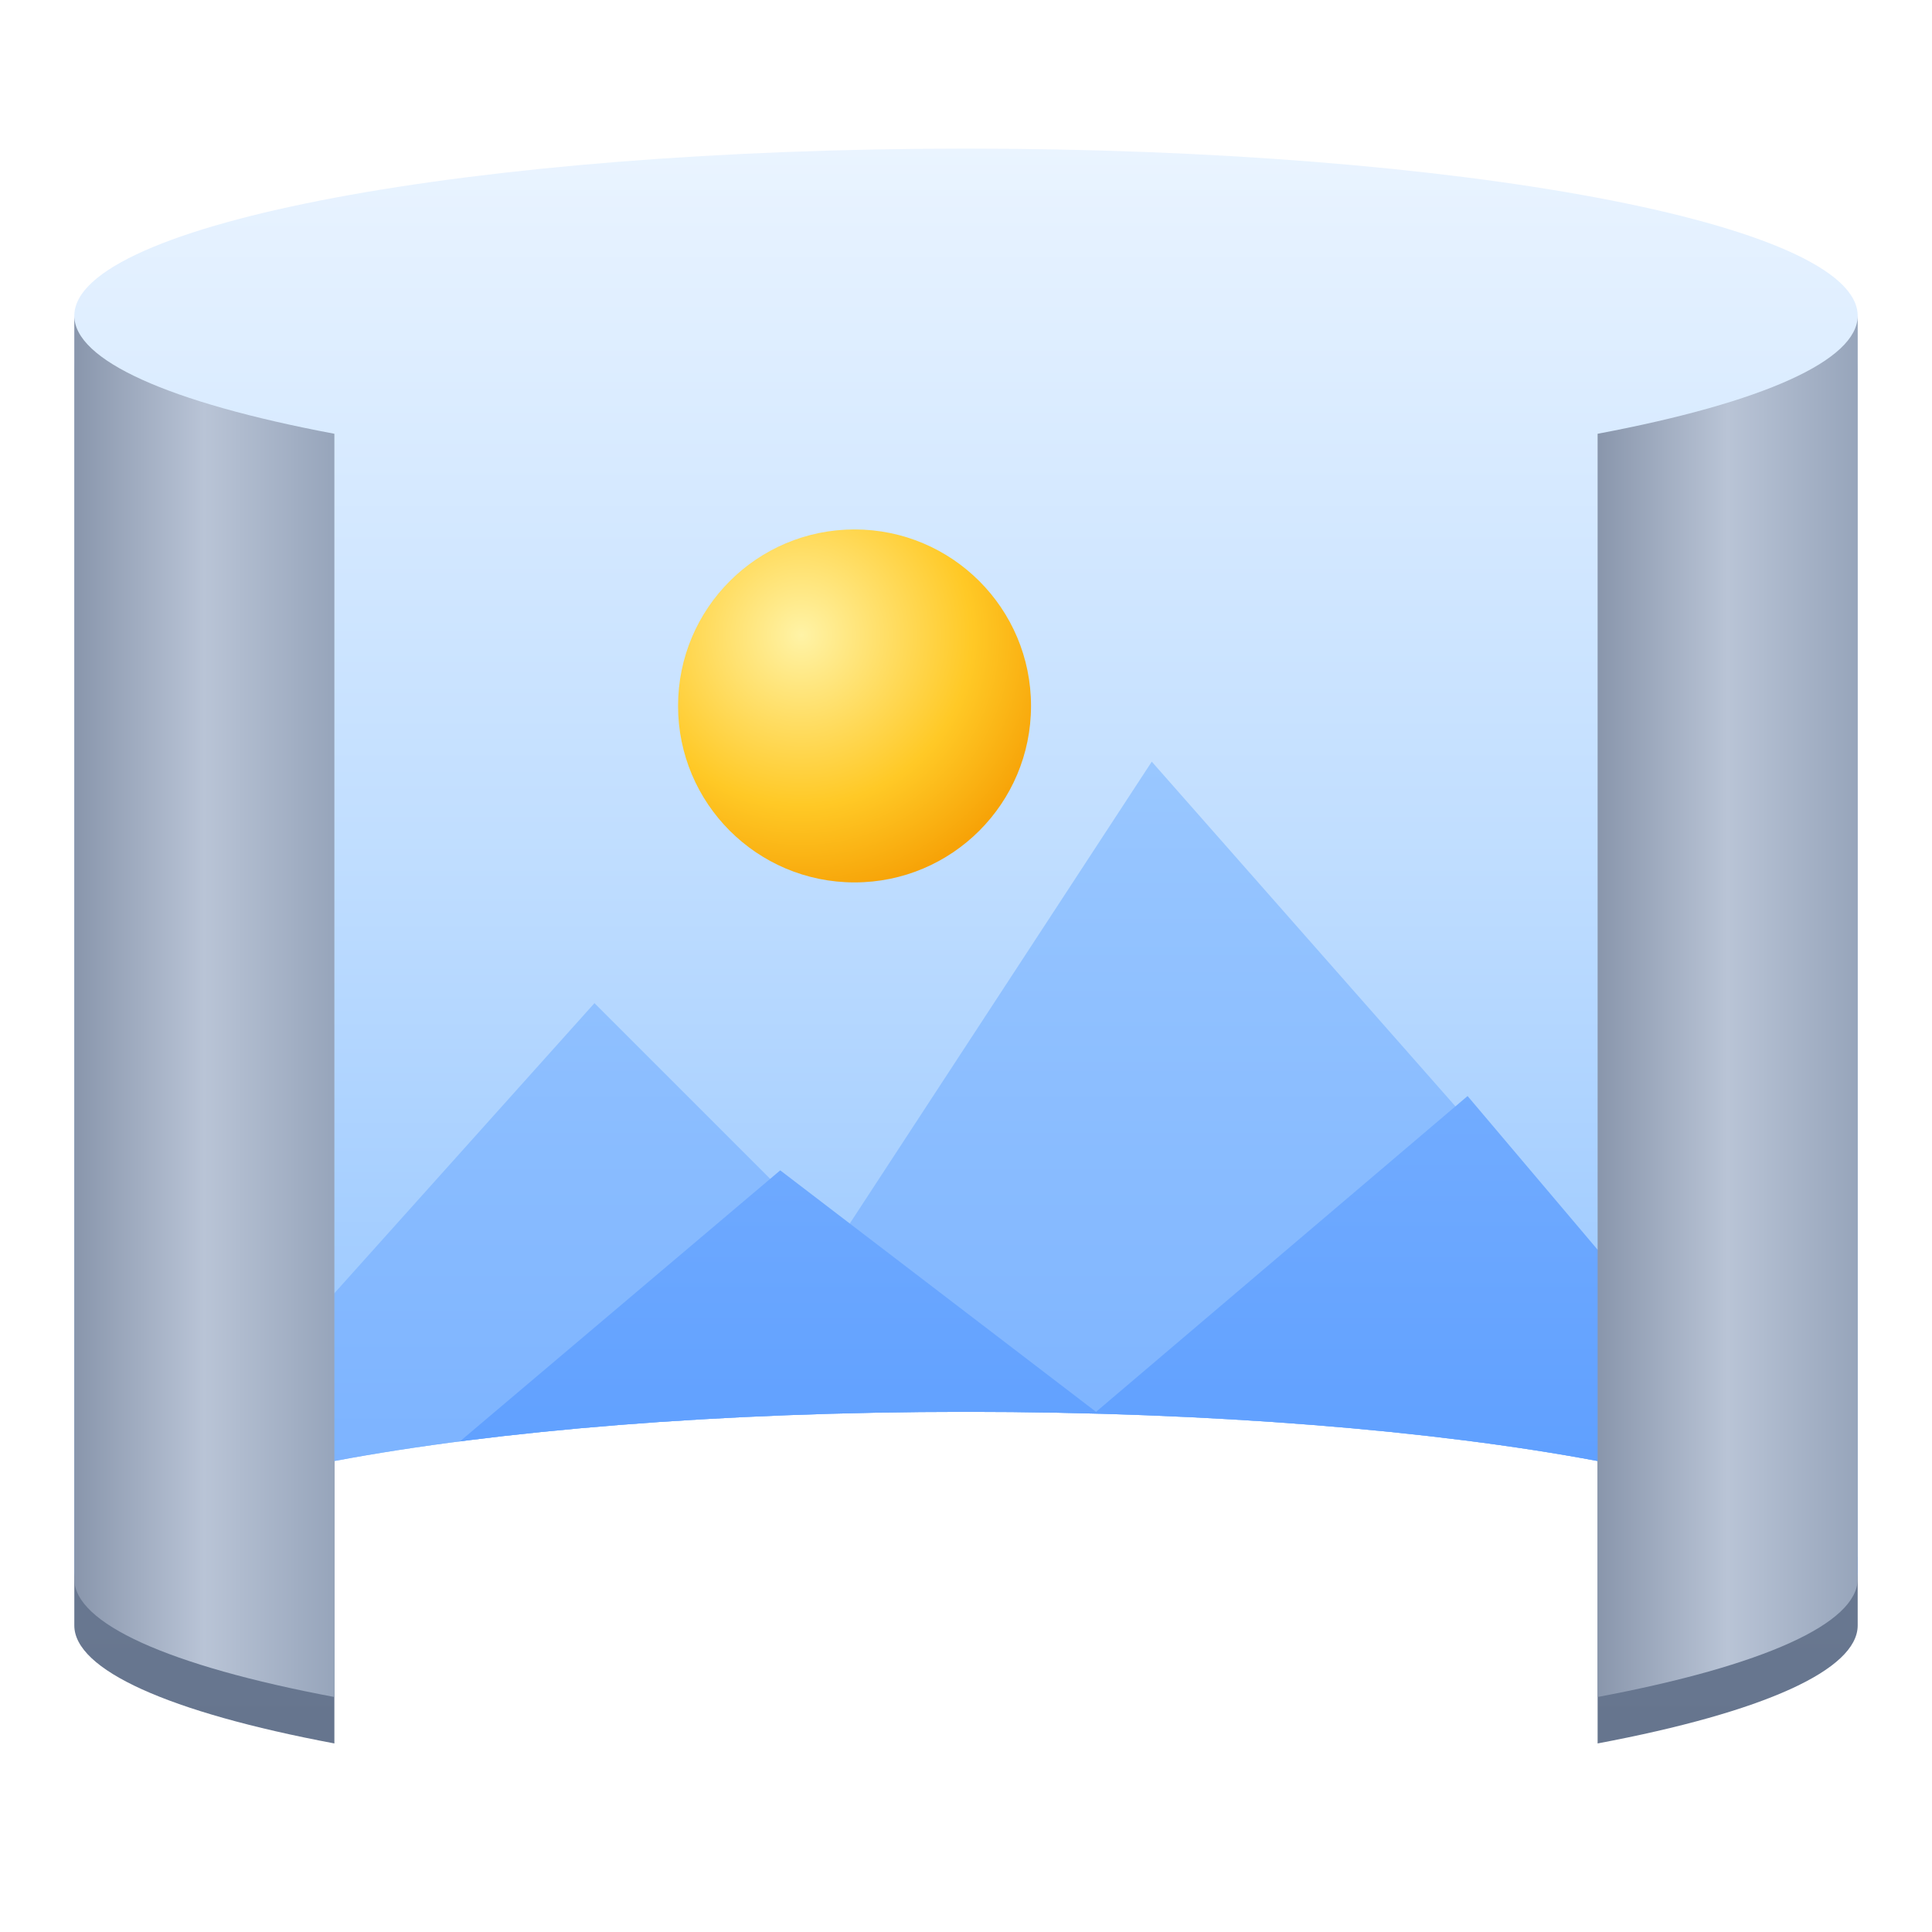
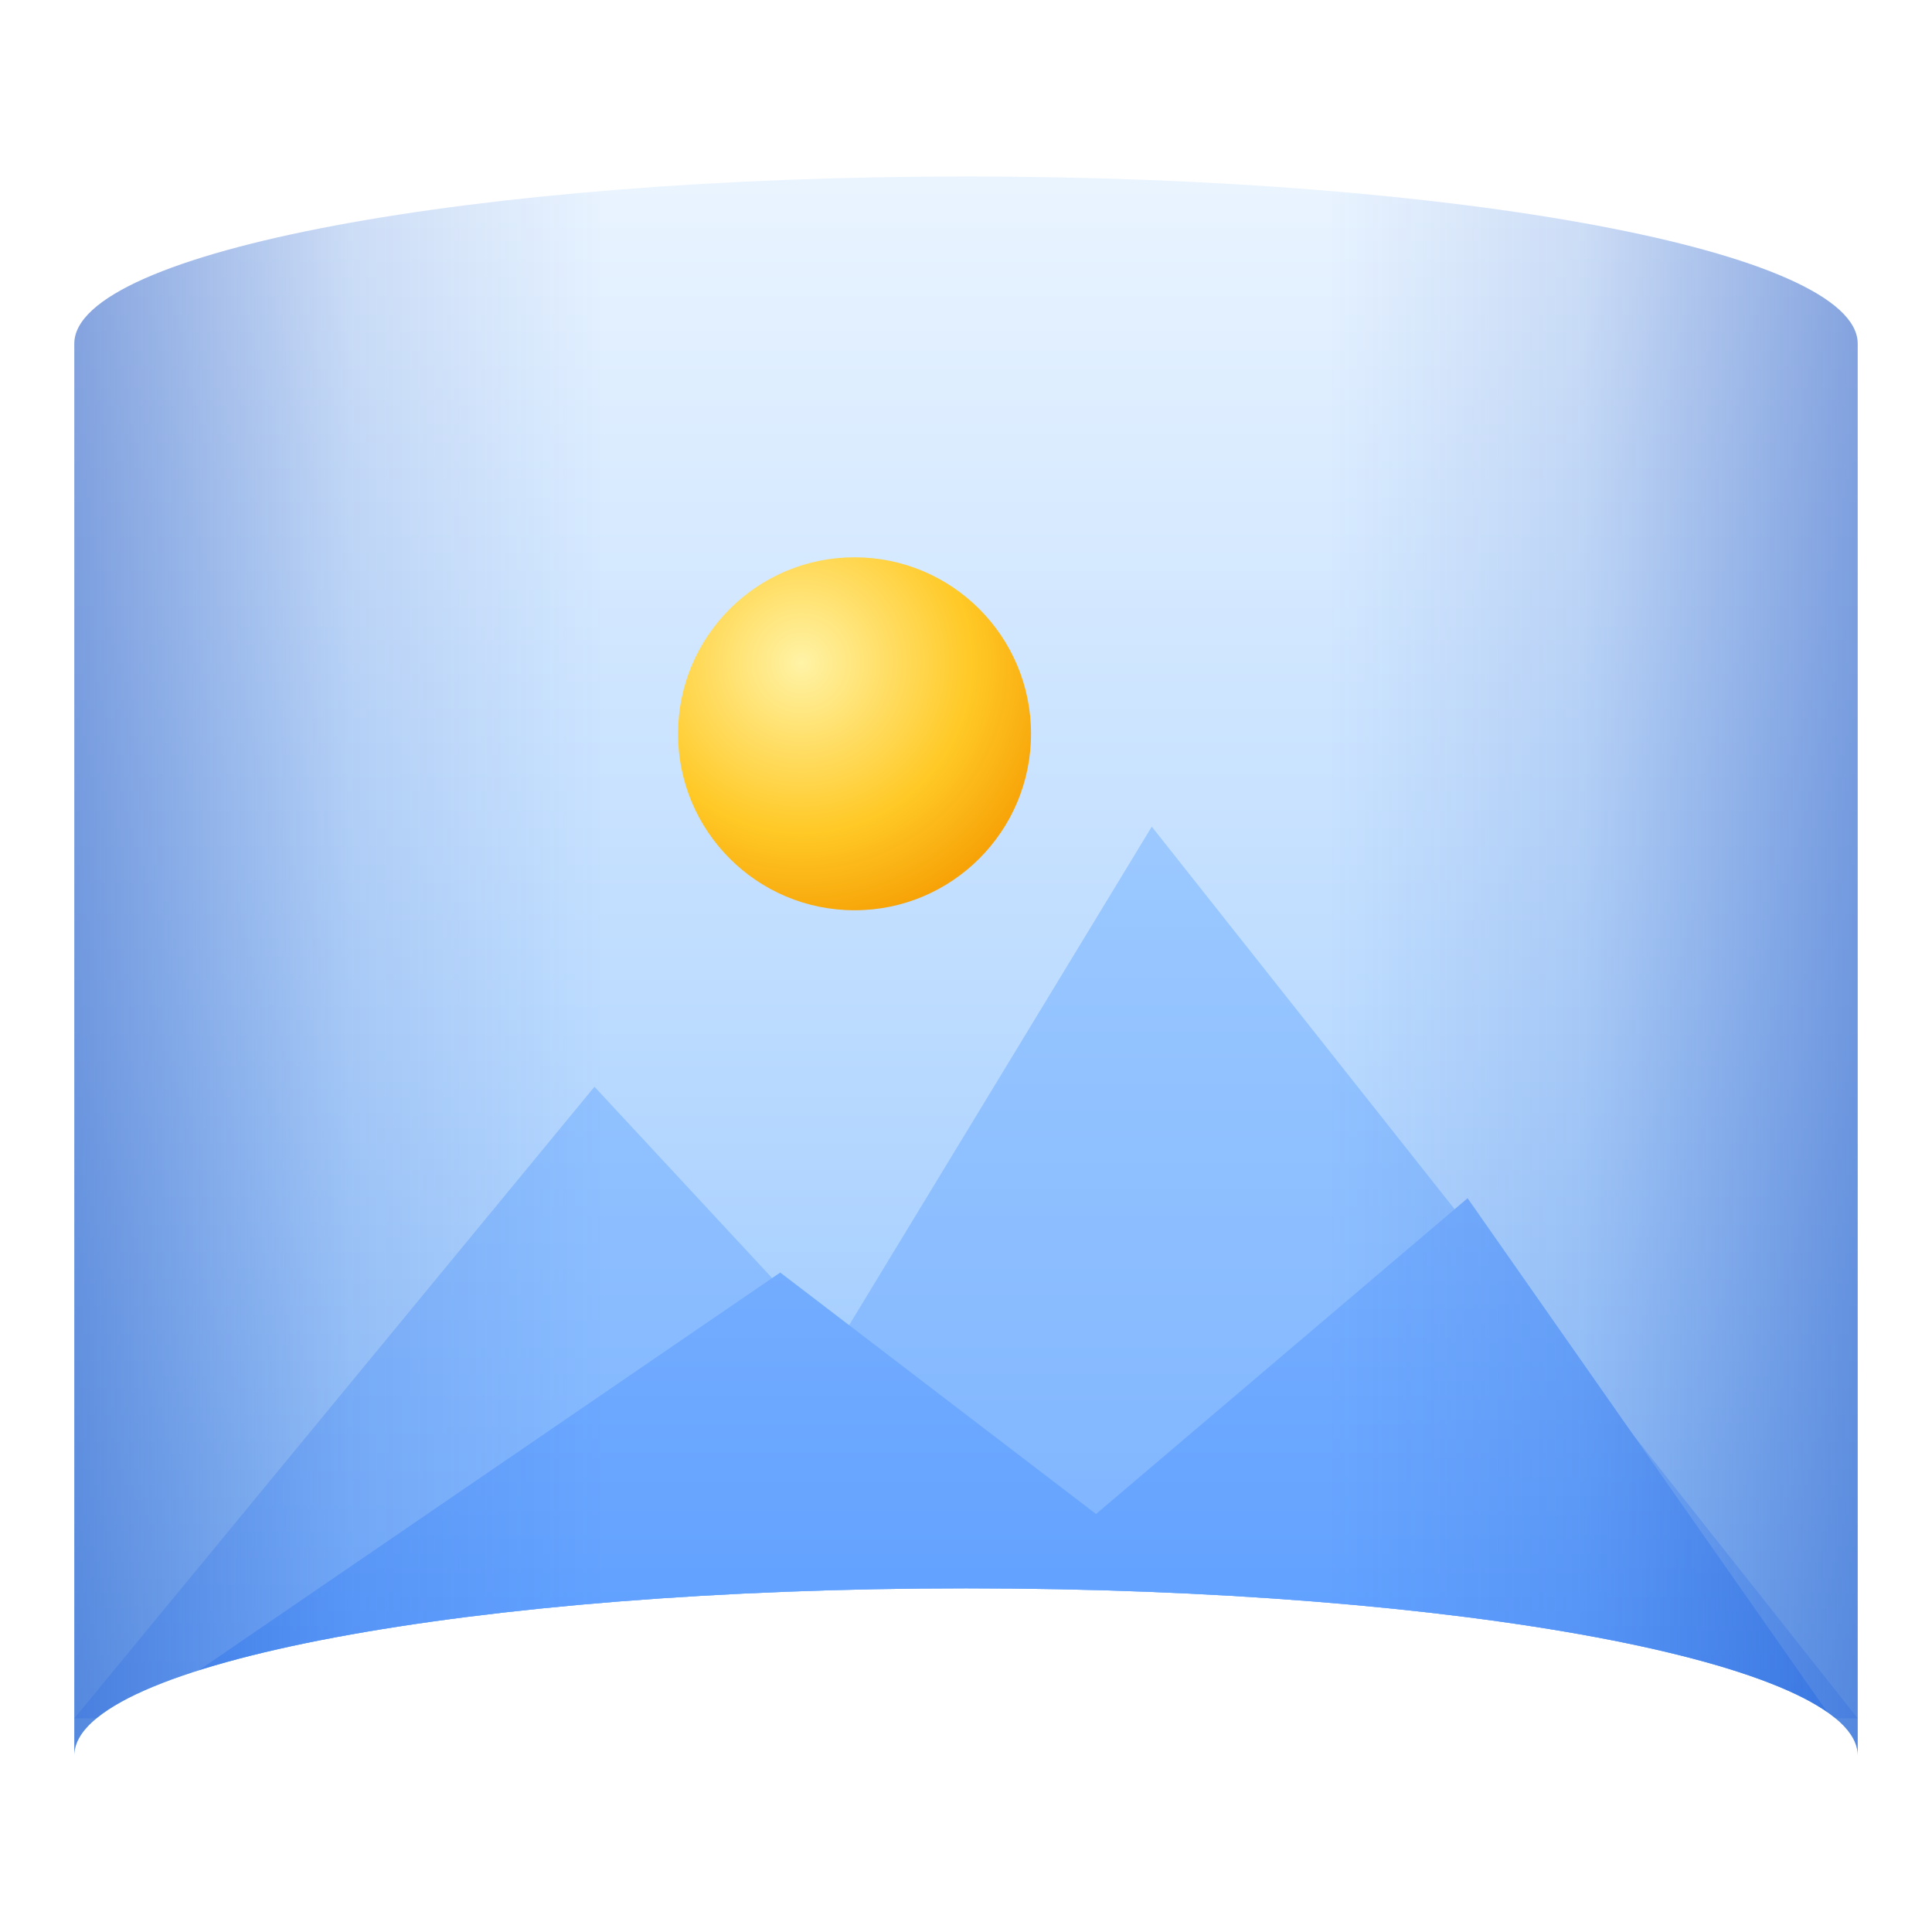
- <svg xmlns="http://www.w3.org/2000/svg" viewBox="24 26 208 208" fill="none">
+ <svg xmlns="http://www.w3.org/2000/svg" viewBox="24 23 208 208" fill="none">
  <defs>
-     <linearGradient id="panel" x1="0" y1="0" x2="1" y2="0">
-       <stop offset="0" stop-color="#8996AC" />
-       <stop offset="0.5" stop-color="#B9C4D6" />
-       <stop offset="1" stop-color="#97A5BB" />
-     </linearGradient>
-     <linearGradient id="panelTebing" x1="0" y1="0" x2="0" y2="1">
-       <stop offset="0" stop-color="#7D8BA3" />
-       <stop offset="1" stop-color="#66758E" />
-     </linearGradient>
-     <linearGradient id="langit" gradientUnits="userSpaceOnUse" x1="0" y1="42" x2="0" y2="196">
+     <linearGradient id="langit" gradientUnits="userSpaceOnUse" x1="0" y1="42" x2="0" y2="212">
      <stop offset="0" stop-color="#EAF4FF" />
      <stop offset="0.5" stop-color="#BFDDFF" />
      <stop offset="1" stop-color="#8CC0FF" />
    </linearGradient>
-     <linearGradient id="gunungBelakang" gradientUnits="userSpaceOnUse" x1="0" y1="100" x2="0" y2="196">
+     <linearGradient id="gunungBelakang" gradientUnits="userSpaceOnUse" x1="0" y1="110" x2="0" y2="212">
      <stop offset="0" stop-color="#9CC9FF" />
      <stop offset="1" stop-color="#78B0FF" />
    </linearGradient>
-     <linearGradient id="gunungDepan" gradientUnits="userSpaceOnUse" x1="0" y1="130" x2="0" y2="196">
+     <linearGradient id="gunungDepan" gradientUnits="userSpaceOnUse" x1="0" y1="150" x2="0" y2="212">
      <stop offset="0" stop-color="#78B0FF" />
      <stop offset="1" stop-color="#5A9CFF" />
+     </linearGradient>
+     <linearGradient id="tekuk" x1="0" y1="0" x2="1" y2="0">
+       <stop offset="0" stop-color="#0A3FB5" stop-opacity="0.45" />
+       <stop offset="0.16" stop-color="#0A3FB5" stop-opacity="0.12" />
+       <stop offset="0.3" stop-color="#0A3FB5" stop-opacity="0" />
+       <stop offset="0.7" stop-color="#0A3FB5" stop-opacity="0" />
+       <stop offset="0.84" stop-color="#0A3FB5" stop-opacity="0.12" />
+       <stop offset="1" stop-color="#0A3FB5" stop-opacity="0.45" />
    </linearGradient>
    <radialGradient id="matahari" cx="0.35" cy="0.3" r="0.8">
      <stop offset="0" stop-color="#FFF3A6" />
      <stop offset="0.6" stop-color="#FFC926" />
      <stop offset="1" stop-color="#F59A00" />
    </radialGradient>
-     <clipPath id="dinding">
-       <path d="M32 60 A96 18 0 0 0 224 60 L224 196 A96 18 0 0 0 32 196 Z" />
+     <clipPath id="layar">
+       <path d="M32 60 A96 18 0 0 1 224 60 L224 212 A96 18 0 0 0 32 212 Z" />
    </clipPath>
  </defs>
-   <path d="M32 60 A96 18 0 0 0 60 72.7 L60 208.7 A96 18 0 0 1 32 196 Z" fill="url(#panelTebing)" transform="translate(0 5)" />
-   <path d="M224 60 A96 18 0 0 1 196 72.7 L196 208.7 A96 18 0 0 0 224 196 Z" fill="url(#panelTebing)" transform="translate(0 5)" />
-   <path d="M32 60 A96 18 0 0 1 224 60 L224 196 A96 18 0 0 0 32 196 Z" fill="url(#langit)" />
-   <g clip-path="url(#dinding)">
+   <path d="M32 60 A96 18 0 0 1 224 60 L224 212 A96 18 0 0 0 32 212 Z" fill="url(#langit)" />
+   <g clip-path="url(#layar)">
    <circle cx="116" cy="102" r="19" fill="url(#matahari)" />
-     <path d="M36 192 L88 134 L114 160 L148 108 L222 192 Z" fill="url(#gunungBelakang)" />
-     <path d="M56 196 L108 152 L142 178 L182 144 L226 196 Z" fill="url(#gunungDepan)" />
+     <path d="M32 208 L88 140 L114 168 L148 112 L224 208 Z" fill="url(#gunungBelakang)" />
+     <path d="M32 212 L108 160 L142 186 L182 152 L224 212 Z" fill="url(#gunungDepan)" />
+     <rect x="32" y="30" width="192" height="190" fill="url(#tekuk)" />
  </g>
-   <path d="M32 60 A96 18 0 0 0 60 72.7 L60 208.7 A96 18 0 0 1 32 196 Z" fill="url(#panel)" />
-   <path d="M224 60 A96 18 0 0 1 196 72.7 L196 208.7 A96 18 0 0 0 224 196 Z" fill="url(#panel)" />
</svg>
